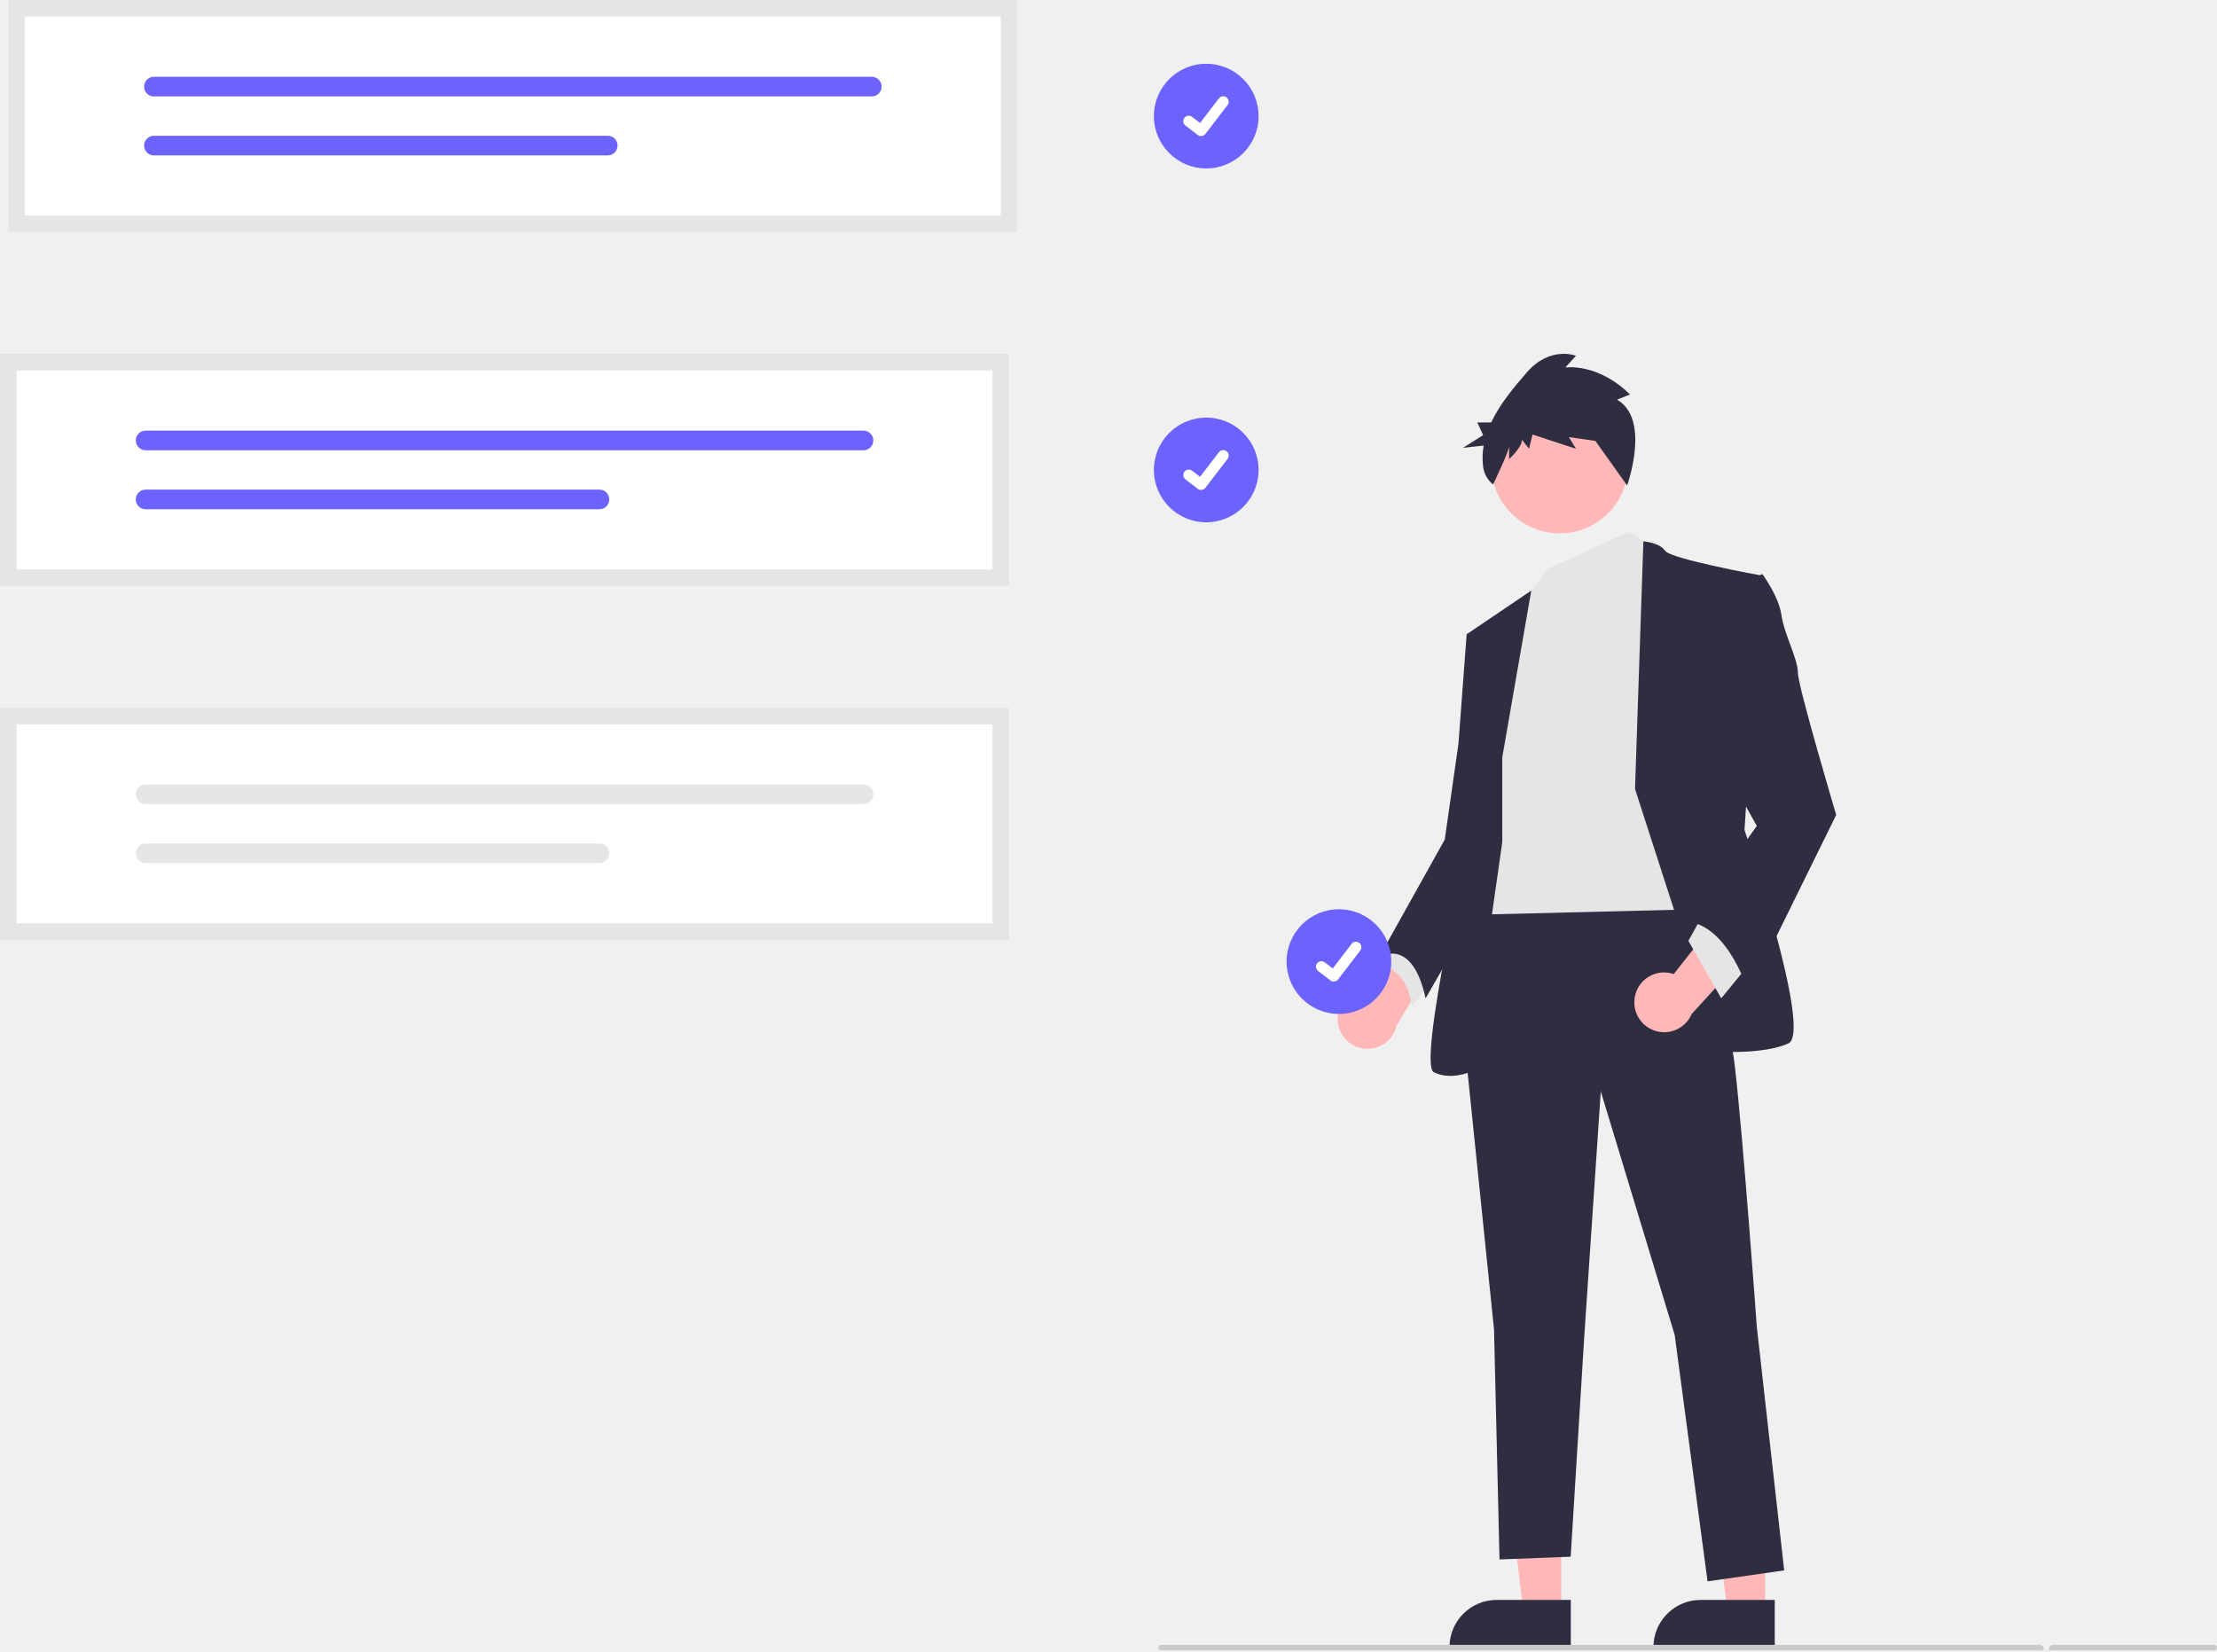
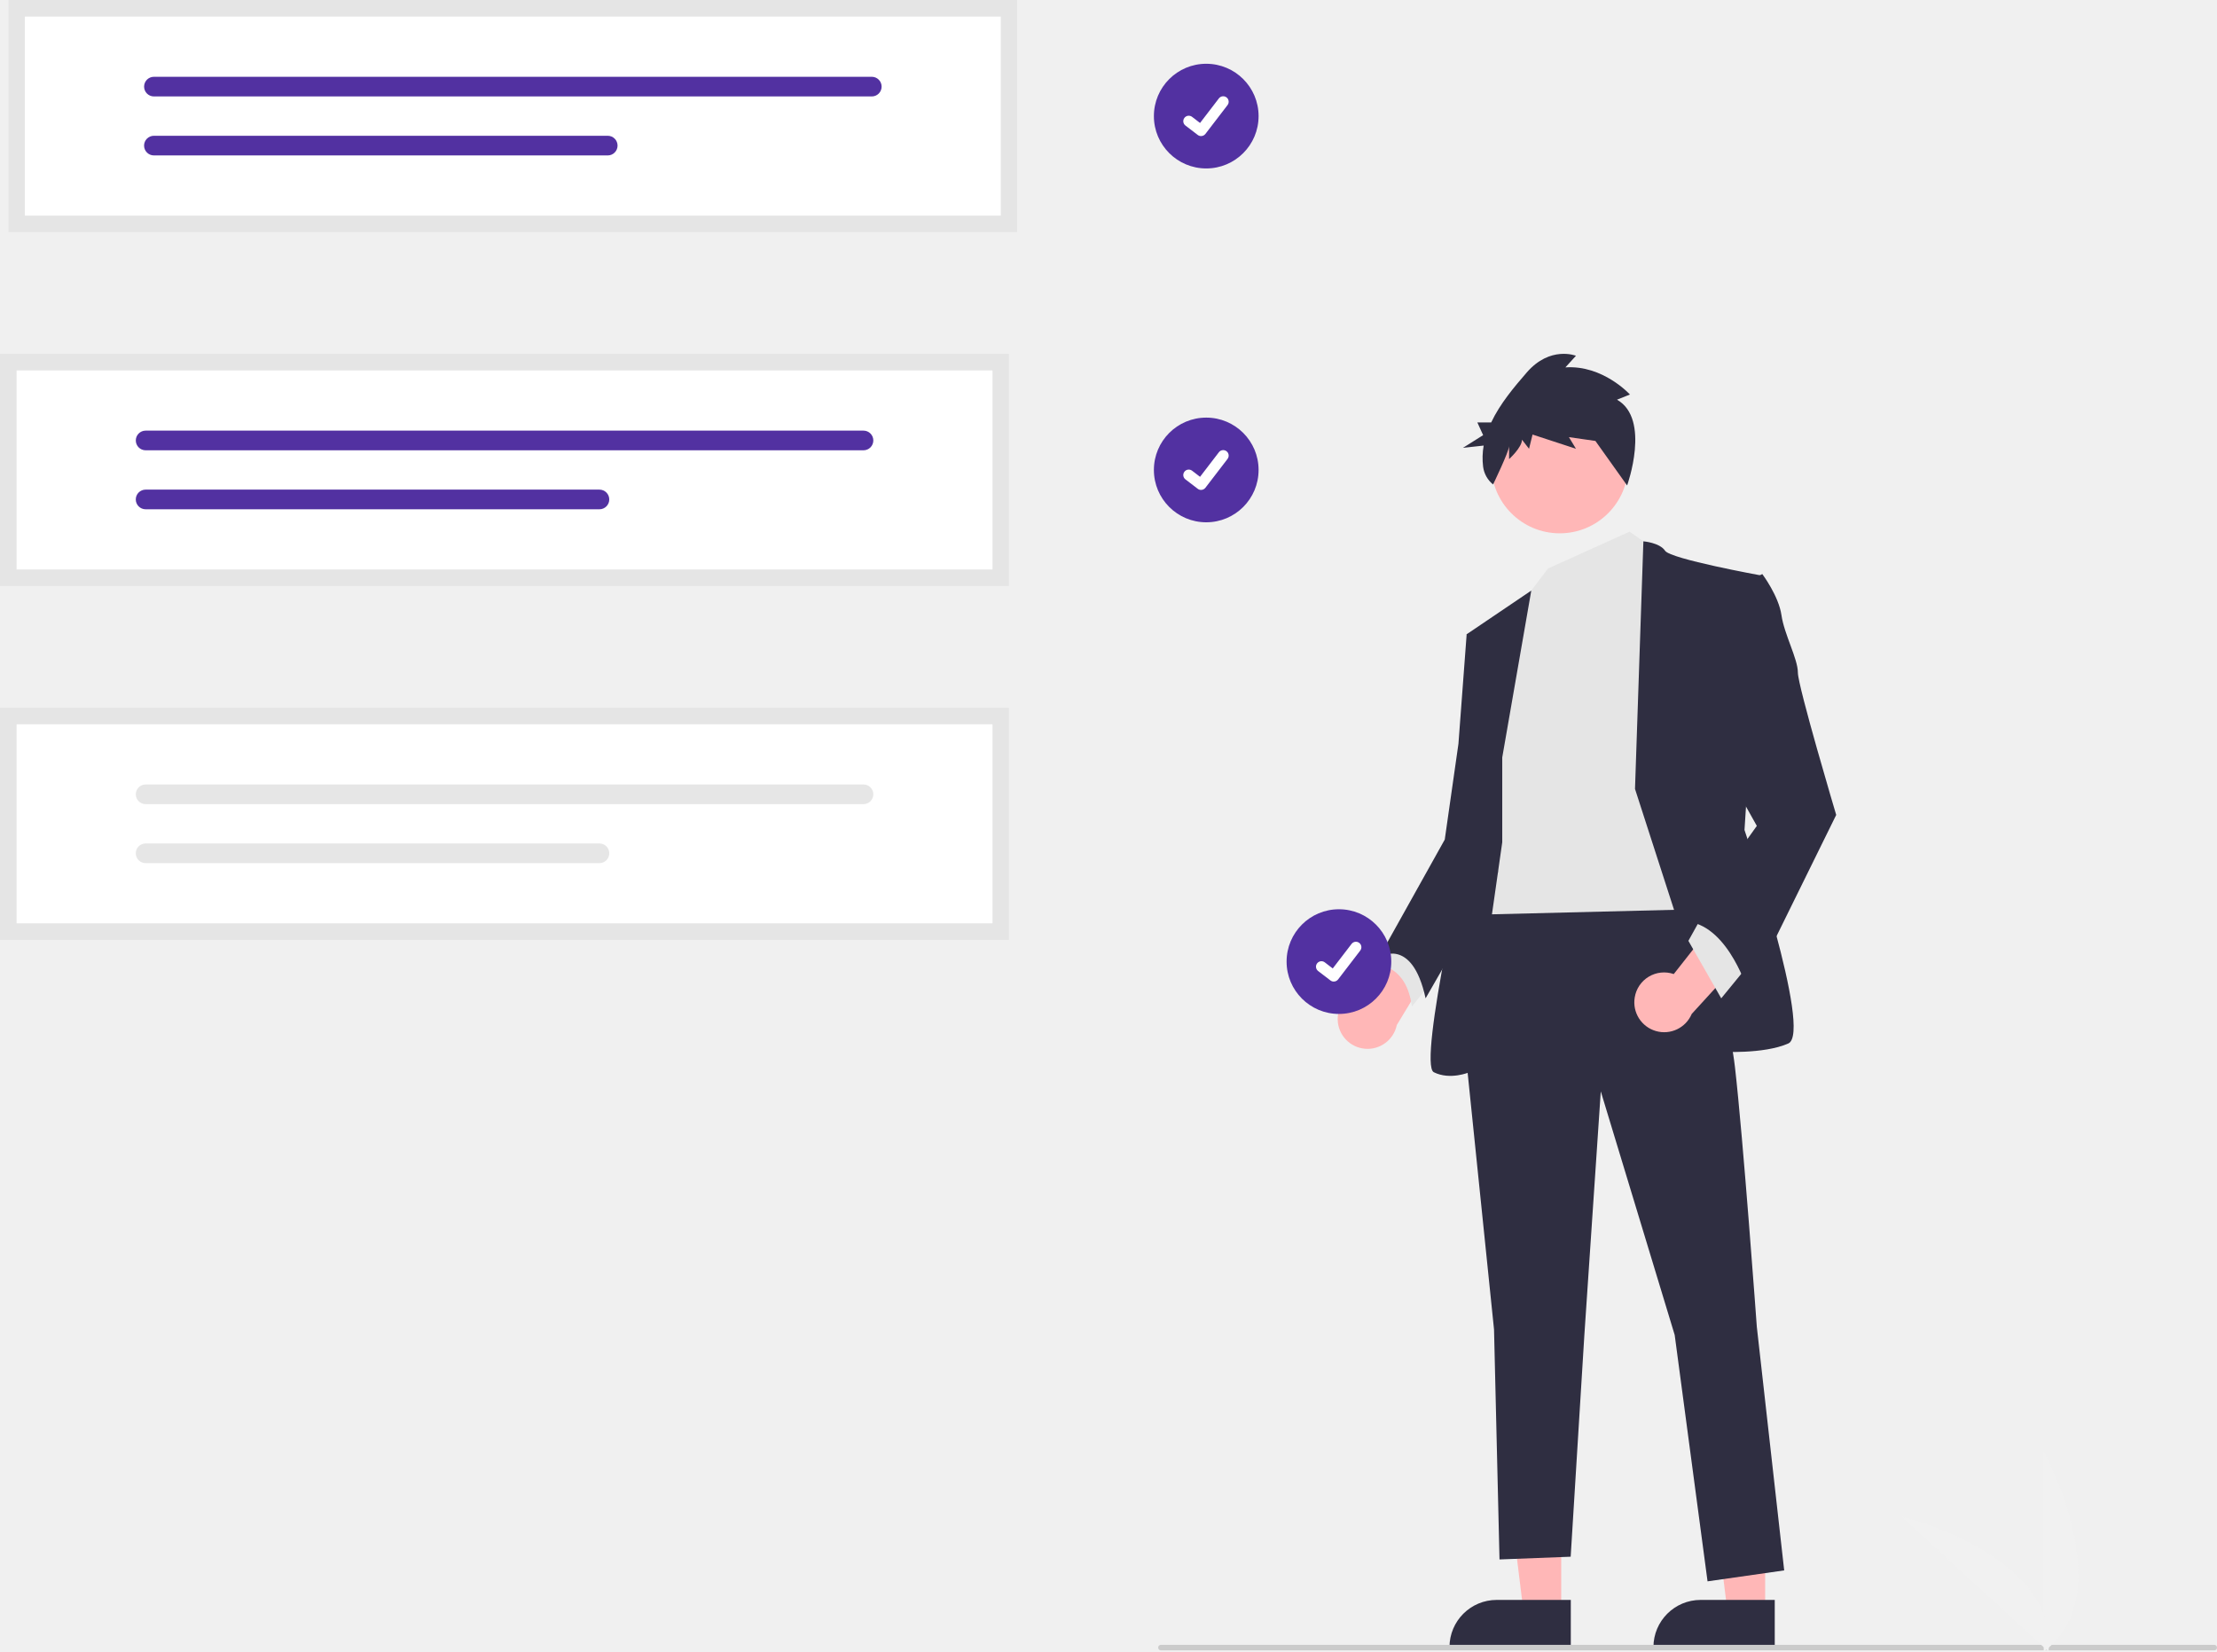
<svg xmlns="http://www.w3.org/2000/svg" id="a644d002-dee1-4c60-b6d8-14071a55f848" data-name="Layer 1" width="801.921" height="597.457" viewBox="0 0 801.921 597.457">
-   <circle id="a21b076b-2a02-49a5-bb32-17a8ec3aa4f0" data-name="Ellipse 44" cx="436.314" cy="42" r="18.934" fill="#6c63ff" />
+   <circle id="a21b076b-2a02-49a5-bb32-17a8ec3aa4f0" data-name="Ellipse 44" cx="436.314" cy="42" r="18.934" fill="#5231A1" />
  <path id="e6e13b85-c0f0-465c-a6f6-5f502d6349d1" data-name="Path 395" d="M633.477,200.494a1.964,1.964,0,0,1-1.181-.393l-.021-.016-4.45-3.404A1.977,1.977,0,0,1,630.231,193.543l2.882,2.21,6.811-8.885a1.977,1.977,0,0,1,2.771-.366l.001 0-.042.059.043-.059a1.979,1.979,0,0,1,.366,2.772l-8.011,10.447a1.978,1.978,0,0,1-1.573.771Z" transform="translate(-199.0394 -151.2713)" fill="#fff" />
-   <circle id="a589868e-34c5-408c-9ae2-7552629e8089" data-name="Ellipse 44" cx="436.314" cy="170" r="18.934" fill="#6c63ff" />
+   <circle id="a589868e-34c5-408c-9ae2-7552629e8089" data-name="Ellipse 44" cx="436.314" cy="170" r="18.934" fill="#5231A1" />
  <path id="e165961b-e395-421d-ab84-b3c9bf16c3b4" data-name="Path 395" d="M633.477,328.494a1.964,1.964,0,0,1-1.181-.393l-.021-.016-4.45-3.404A1.977,1.977,0,1,1,630.231,321.543l2.882,2.21,6.811-8.885a1.977,1.977,0,0,1,2.771-.366l.001 0-.042.059.043-.059a1.979,1.979,0,0,1,.366,2.772l-8.011,10.447a1.978,1.978,0,0,1-1.573.771Z" transform="translate(-199.0394 -151.2713)" fill="#fff" />
  <path d="M682.904,520.23a10.746,10.746,0,0,1,12.209-11.065l17.341-34.022,9.799,17.256-17.97,29.663a10.804,10.804,0,0,1-21.379-1.831Z" transform="translate(-199.0394 -151.2713)" fill="#ffb7b7" />
  <polygon points="564.71 583.194 551.101 583.193 544.627 530.702 564.712 530.703 564.71 583.194" fill="#ffb7b7" />
  <path d="M767.22,747.657l-43.88-.002v-.555a17.08,17.08,0,0,1,17.08-17.079h.001l26.801.001Z" transform="translate(-199.0394 -151.2713)" fill="#2f2e41" />
  <polygon points="638.483 583.194 624.874 583.193 618.4 530.702 638.485 530.703 638.483 583.194" fill="#ffb7b7" />
  <path d="M840.993,747.657l-43.881-.002v-.555a17.08,17.08,0,0,1,17.08-17.079h.001l26.801.001Z" transform="translate(-199.0394 -151.2713)" fill="#2f2e41" />
  <path d="M703.806,490.62l-5.941,9.902s9.902,0,11.882,14.852l7.921-9.902Z" transform="translate(-199.0394 -151.2713)" fill="#e5e5e5" />
  <path d="M807.772,469.827s15.842,41.586,18.813,67.33,7.921,94.064,7.921,94.064l9.902,88.123-27.724,3.961-11.882-89.113-26.734-88.123-5.941,88.123-4.951,80.202-25.744.99-1.98-83.173-10.892-105.946,5.941-50.498Z" transform="translate(-199.0394 -151.2713)" fill="#2f2e41" />
  <circle cx="564.176" cy="168.164" r="24.754" fill="#ffb7b7" />
  <polygon points="589.424 192.312 599.326 199.242 612.198 328.952 531.996 330.932 542.888 240.829 552.789 215.085 559.936 205.636 589.424 192.312" fill="#e5e5e5" />
  <path d="M790.444,436.657l3.03-89.567s5.882.454,7.862,3.424,34.655,8.911,34.655,8.911l-5.941,92.084s24.754,73.271,15.842,77.232-24.754,2.97-24.754,2.97Z" transform="translate(-199.0394 -151.2713)" fill="#2f2e41" />
  <path d="M742.422,425.27l10.504-60.365L729.55,380.713,735.491,424.28l-4.951,29.704s-18.813,82.182-12.872,85.153,12.872,0,12.872,0L742.422,455.965Z" transform="translate(-199.0394 -151.2713)" fill="#2f2e41" />
  <path d="M736.481,378.733,729.55,380.713l-2.97,39.606-4.951,34.655L697.865,497.551s11.882-7.921,16.833,14.852l26.171-45.564Z" transform="translate(-199.0394 -151.2713)" fill="#2f2e41" />
  <path d="M783.938,295.851l4.668-1.869s-9.76-10.745-23.339-9.811l3.819-4.205s-9.336-3.737-17.823,6.073c-4.462,5.157-9.623,11.22-12.841,18.049h-4.999l2.086,4.594-7.302,4.594,7.495-.825a25.672,25.672,0,0,0-.203,7.62,9.859,9.859,0,0,0,3.61,6.45h0s5.789-11.983,5.789-13.851v4.672s4.668-4.205,4.668-7.008l2.546,3.27,1.273-5.139,15.701,5.139-2.546-4.205,9.76,1.402-3.819-5.139,15.111,21.221S796.244,302.858,783.938,295.851Z" transform="translate(-199.0394 -151.2713)" fill="#2f2e41" />
  <path d="M790.339,512.11a10.746,10.746,0,0,1,14.125-8.485l23.616-30.009,6.262,18.83-23.386,25.61a10.804,10.804,0,0,1-20.617-5.946Z" transform="translate(-199.0394 -151.2713)" fill="#ffb7b7" />
  <polygon points="631.506 350.24 622.595 361.132 610.713 340.339 615.663 331.428 631.506 350.24" fill="#e5e5e5" />
  <path d="M828.565,362.891l7.921-3.961s5.941,7.921,6.931,14.852,5.941,15.842,5.941,20.793,13.862,51.488,13.862,51.488L831.535,510.423s-6.931-23.764-21.783-25.744l24.754-34.655-13.862-24.754Z" transform="translate(-199.0394 -151.2713)" fill="#2f2e41" />
  <path d="M999.961,748.267h-381a1,1,0,0,1,0-2h381a1,1,0,0,1,0,2Z" transform="translate(-199.0394 -151.2713)" fill="#cbcbcb" />
  <path d="M564.039,363.271h-365v-84h365Z" transform="translate(-199.0394 -151.2713)" fill="#fff" />
-   <path d="M251.717,307.046a3.556,3.556,0,0,0,0,7.113H511.377a3.556,3.556,0,0,0,0-7.113Z" transform="translate(-199.0394 -151.2713)" fill="#6c63ff" />
-   <path d="M251.717,328.384a3.556,3.556,0,0,0-.015,7.113H415.862a3.556,3.556,0,1,0,0-7.113Z" transform="translate(-199.0394 -151.2713)" fill="#6c63ff" />
+   <path d="M251.717,307.046a3.556,3.556,0,0,0,0,7.113H511.377a3.556,3.556,0,0,0,0-7.113Z" transform="translate(-199.0394 -151.2713)" fill="#5231A1" />
+   <path d="M251.717,328.384a3.556,3.556,0,0,0-.015,7.113H415.862a3.556,3.556,0,1,0,0-7.113Z" transform="translate(-199.0394 -151.2713)" fill="#5231A1" />
  <path d="M564.039,363.271h-365v-84h365Zm-359-6h353v-72h-353Z" transform="translate(-199.0394 -151.2713)" fill="#e5e5e5" />
  <path d="M564.039,491.271h-365v-84h365Z" transform="translate(-199.0394 -151.2713)" fill="#fff" />
  <path d="M251.717,435.046a3.556,3.556,0,0,0,0,7.113H511.377a3.556,3.556,0,0,0,0-7.113Z" transform="translate(-199.0394 -151.2713)" fill="#e6e6e6" />
  <path d="M251.717,456.384a3.556,3.556,0,0,0-.015,7.113H415.862a3.556,3.556,0,1,0,0-7.113Z" transform="translate(-199.0394 -151.2713)" fill="#e6e6e6" />
  <path d="M564.039,491.271h-365v-84h365Zm-359-6h353v-72h-353Z" transform="translate(-199.0394 -151.2713)" fill="#e5e5e5" />
  <path d="M567.039,235.271h-365v-84h365Z" transform="translate(-199.0394 -151.2713)" fill="#fff" />
-   <path d="M254.717,179.046a3.556,3.556,0,0,0,0,7.113H514.377a3.556,3.556,0,0,0,0-7.113Z" transform="translate(-199.0394 -151.2713)" fill="#6c63ff" />
-   <path d="M254.717,200.384a3.556,3.556,0,0,0-.015,7.113H418.862a3.556,3.556,0,1,0,0-7.113Z" transform="translate(-199.0394 -151.2713)" fill="#6c63ff" />
+   <path d="M254.717,179.046a3.556,3.556,0,0,0,0,7.113H514.377a3.556,3.556,0,0,0,0-7.113Z" transform="translate(-199.0394 -151.2713)" fill="#5231A1" />
+   <path d="M254.717,200.384a3.556,3.556,0,0,0-.015,7.113H418.862a3.556,3.556,0,1,0,0-7.113Z" transform="translate(-199.0394 -151.2713)" fill="#5231A1" />
  <path d="M567.039,235.271h-365v-84h365Zm-359-6h353v-72h-353Z" transform="translate(-199.0394 -151.2713)" fill="#e5e5e5" />
  <path d="M938.287,748.729v-72.34S966.479,727.675,938.287,748.729Z" transform="translate(-199.0394 -151.2713)" fill="#f1f1f1" />
  <path d="M940.029,748.716l-53.29-48.921S943.584,713.71,940.029,748.716Z" transform="translate(-199.0394 -151.2713)" fill="#f1f1f1" />
-   <circle id="b5ebad9a-150e-4d35-a0fa-e0e6655123db" data-name="Ellipse 44" cx="484.314" cy="347.846" r="18.934" fill="#6c63ff" />
+   <circle id="b5ebad9a-150e-4d35-a0fa-e0e6655123db" data-name="Ellipse 44" cx="484.314" cy="347.846" r="18.934" fill="#5231A1" />
  <path id="a3d97315-c3ee-404f-9bfd-8b2853817976" data-name="Path 395" d="M681.477,506.34a1.964,1.964,0,0,1-1.181-.393l-.021-.016-4.45-3.404a1.977,1.977,0,1,1,2.406-3.139l2.882,2.21,6.811-8.885a1.977,1.977,0,0,1,2.771-.366l.001 0-.042.059.043-.059a1.979,1.979,0,0,1,.366,2.772l-8.011,10.447a1.978,1.978,0,0,1-1.573.771Z" transform="translate(-199.0394 -151.2713)" fill="#fff" />
</svg>
